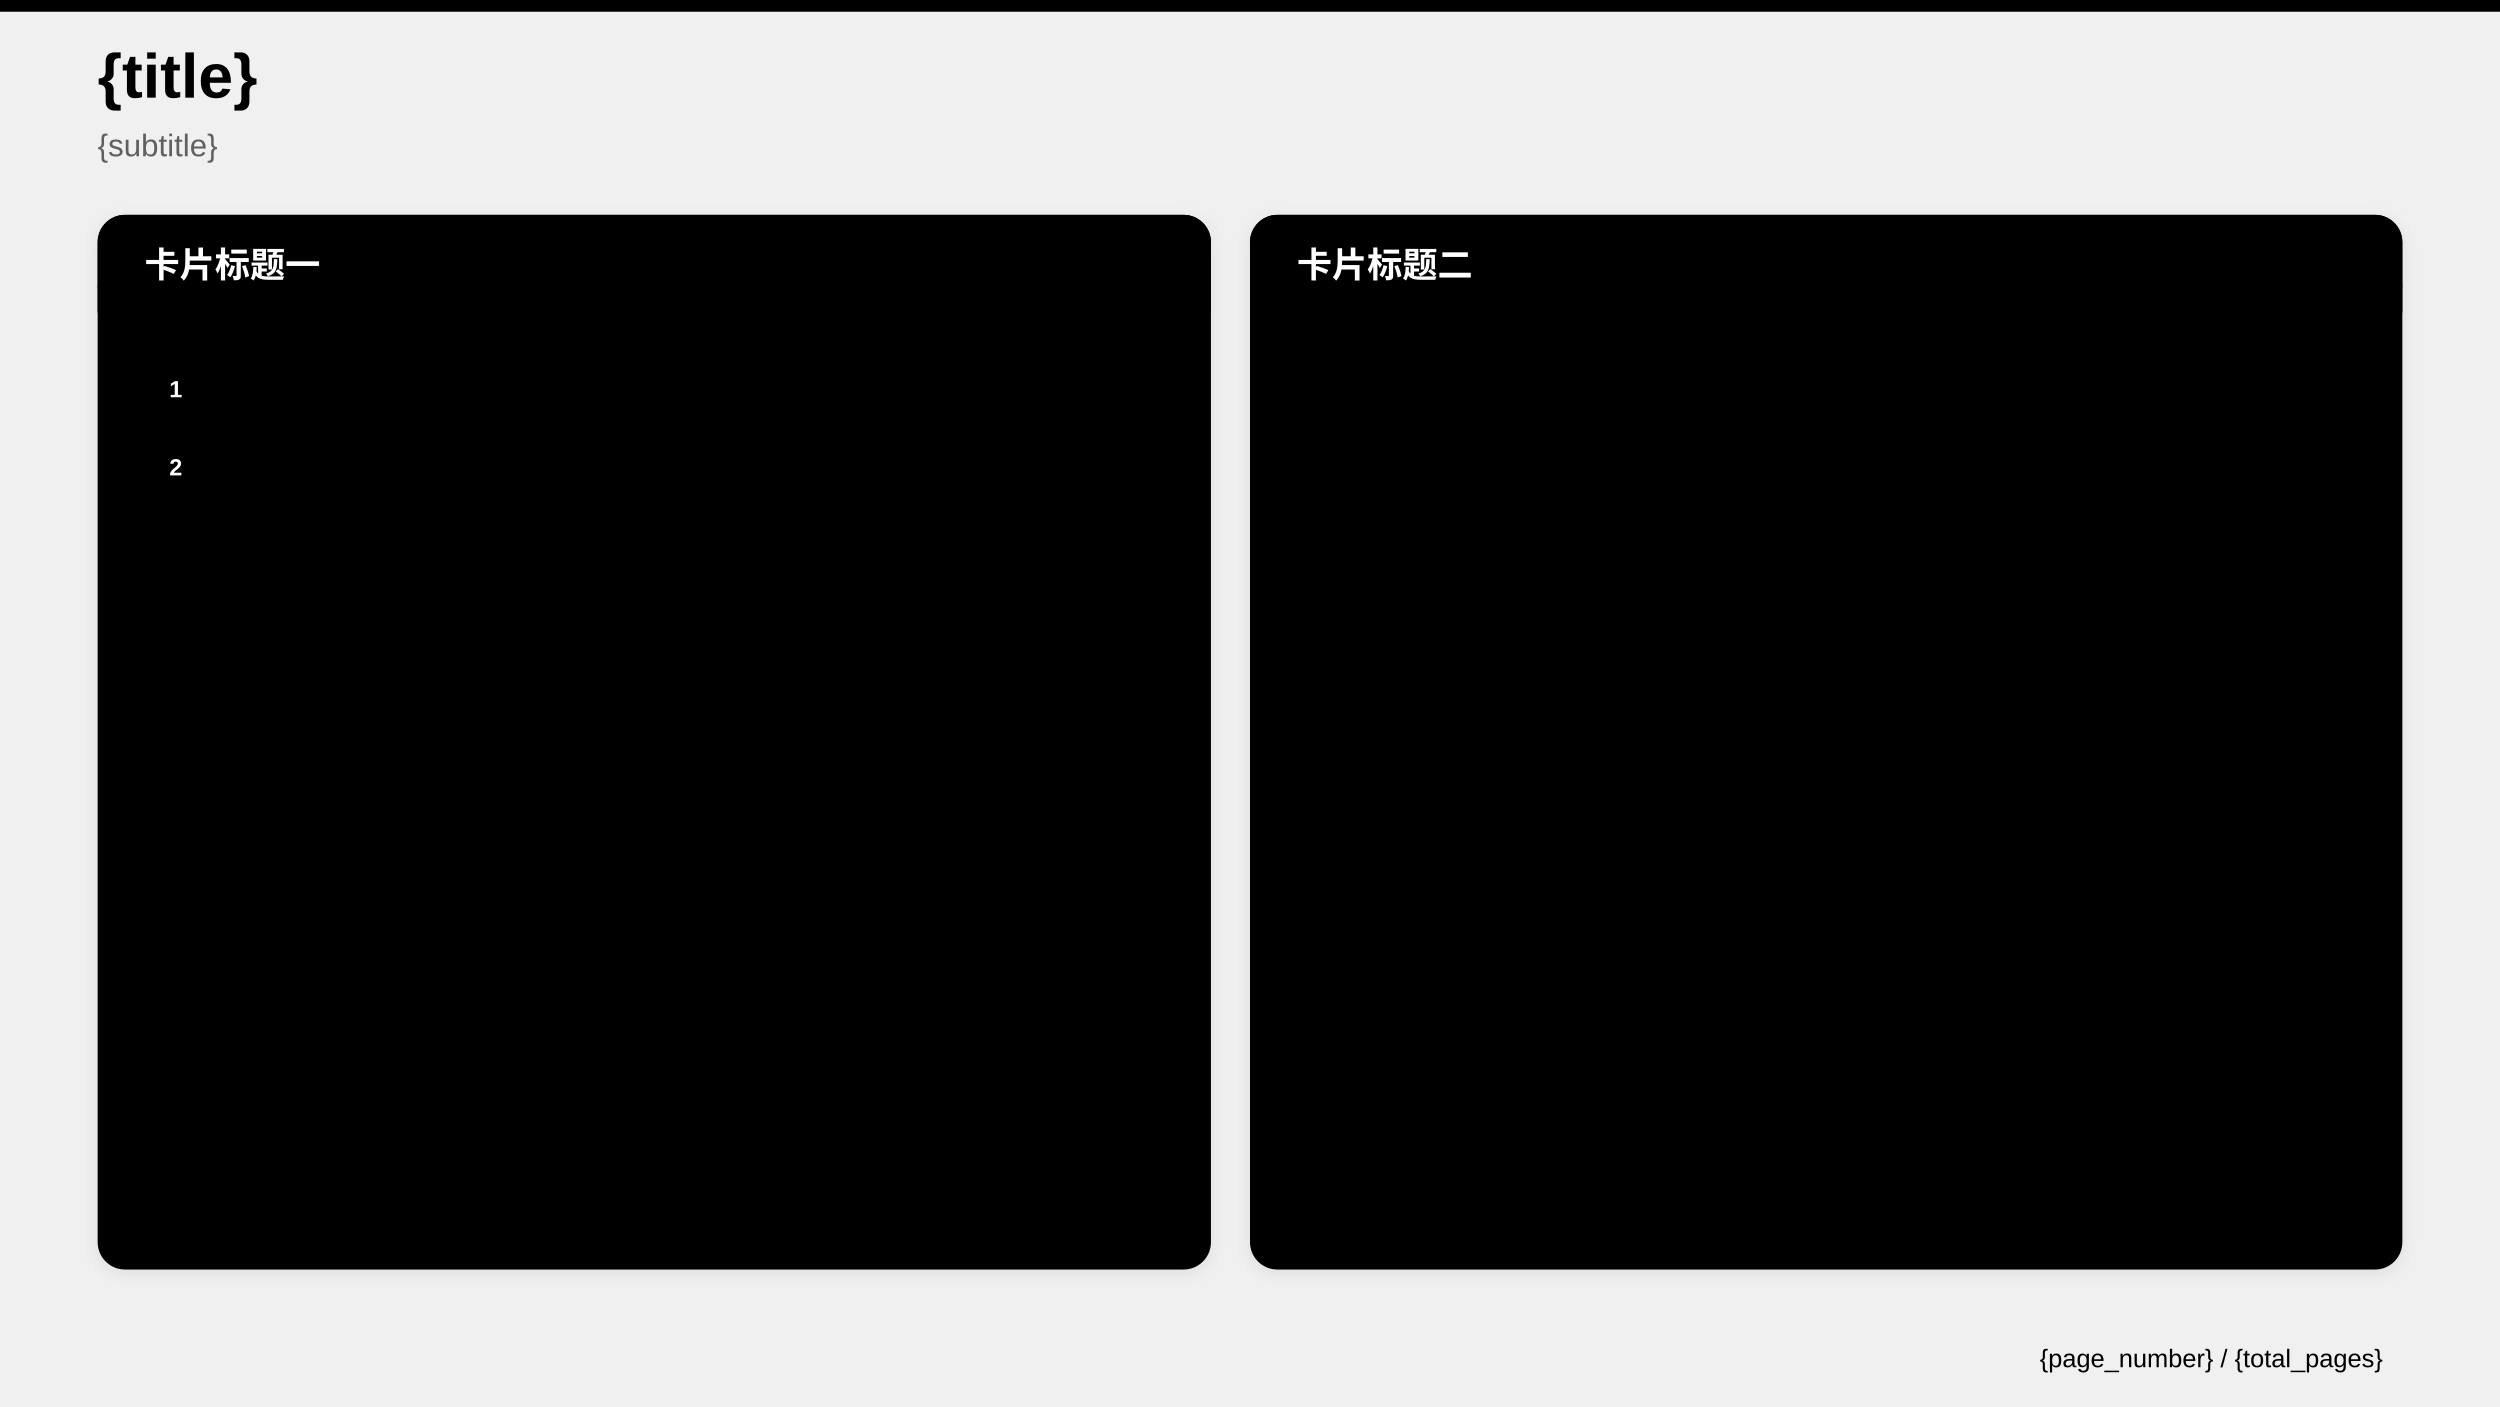
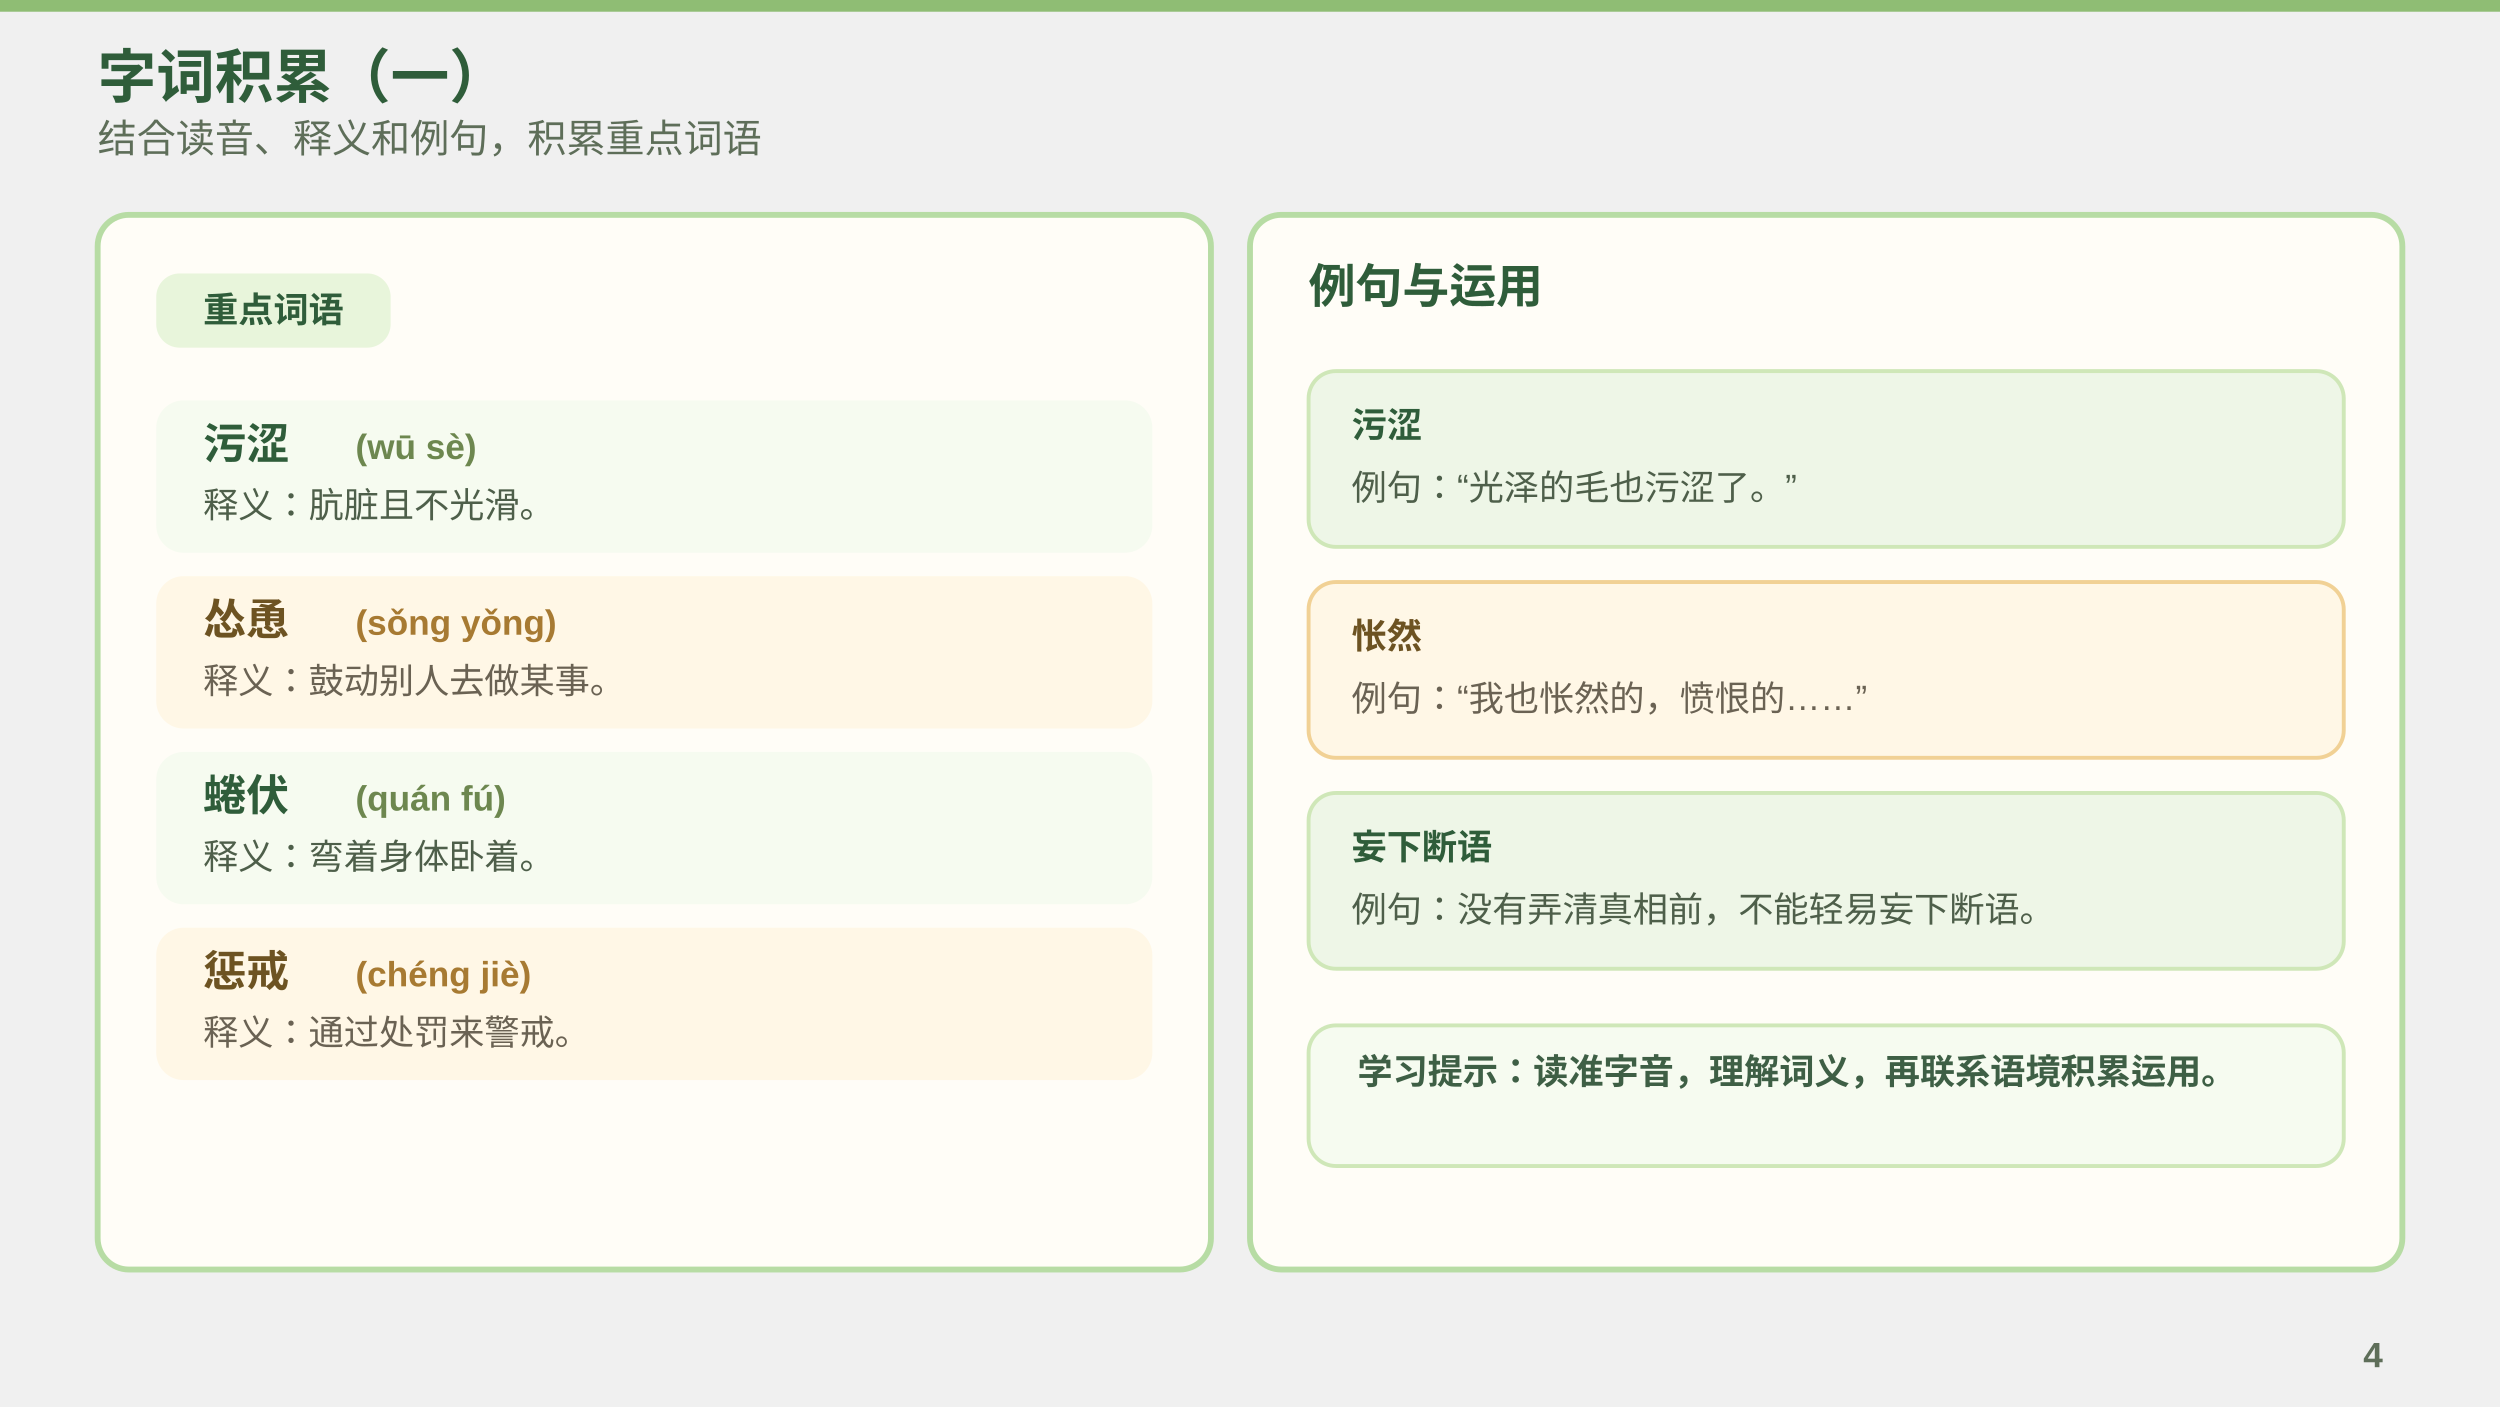
<svg xmlns="http://www.w3.org/2000/svg" viewBox="0 0 1280 720">
-   <defs>
-     <filter id="shadow" x="-5%" y="-5%" width="110%" height="110%">
-       <feDropShadow dx="0" dy="2" stdDeviation="4" flood-opacity="0.08" />
-     </filter>
-   </defs>
-   <rect x="0" y="0" width="1280" height="6" fill="{primary_color}" />
-   <text x="50" y="50" font-size="32" font-weight="bold" fill="{heading_color}" font-family="Noto Sans SC, 微软雅黑, Microsoft YaHei, Arial, Helvetica, sans-serif">
-     {title}
-   </text>
-   <text x="50" y="80" font-size="16" fill="{text_color}" fill-opacity="0.6" font-family="Noto Sans SC, 微软雅黑, Microsoft YaHei, Arial, Helvetica, sans-serif">
-     {subtitle}
-   </text>
-   <rect x="50" y="110" width="570" height="540" rx="14" fill="{card_bg_color}" filter="url(#shadow)" />
-   <rect x="50" y="110" width="570" height="50" rx="14" fill="{primary_color}" />
-   <rect x="50" y="146" width="570" height="14" fill="{primary_color}" />
-   <text x="74" y="142" font-size="18" font-weight="bold" fill="white" font-family="Noto Sans SC, 微软雅黑, Microsoft YaHei, Arial, Helvetica, sans-serif">
-     卡片标题一
-   </text>
-   <circle cx="90" cy="200" r="14" fill="{secondary_color}" />
-   <text x="90" y="200" text-anchor="middle" dominant-baseline="middle" font-size="12" font-weight="bold" fill="white" font-family="Noto Sans SC, 微软雅黑, Microsoft YaHei, Arial, Helvetica, sans-serif">1</text>
-   <text x="120" y="205" font-size="16" fill="{text_color}" font-family="Noto Sans SC, 微软雅黑, Microsoft YaHei, Arial, Helvetica, sans-serif">
-     要点内容第一条
-   </text>
-   <circle cx="90" cy="240" r="14" fill="{secondary_color}" />
-   <text x="90" y="240" text-anchor="middle" dominant-baseline="middle" font-size="12" font-weight="bold" fill="white" font-family="Noto Sans SC, 微软雅黑, Microsoft YaHei, Arial, Helvetica, sans-serif">2</text>
-   <text x="120" y="245" font-size="16" fill="{text_color}" font-family="Noto Sans SC, 微软雅黑, Microsoft YaHei, Arial, Helvetica, sans-serif">
-     要点内容第二条
-   </text>
-   <rect x="640" y="110" width="590" height="540" rx="14" fill="{card_bg_color}" filter="url(#shadow)" />
-   <rect x="640" y="110" width="590" height="50" rx="14" fill="{secondary_color}" />
-   <rect x="640" y="146" width="590" height="14" fill="{secondary_color}" />
-   <text x="664" y="142" font-size="18" font-weight="bold" fill="white" font-family="Noto Sans SC, 微软雅黑, Microsoft YaHei, Arial, Helvetica, sans-serif">
-     卡片标题二
-   </text>
-   <text x="1220" y="700" text-anchor="end" font-size="13" fill="{text_color}" font-family="Noto Sans SC, 微软雅黑, Microsoft YaHei, Arial, Helvetica, sans-serif">
-     {page_number} / {total_pages}
-   </text>
+   <rect x="0" y="0" width="1280" height="6" fill="#8FBD74" />
+   <text x="50" y="50" font-size="30" font-weight="700" fill="#2F5D3A" font-family="Noto Sans SC, Source Han Sans SC, Microsoft YaHei, SimHei, Arial, sans-serif">字词积累（一）</text>
+   <text x="50" y="78" font-size="20" font-weight="500" fill="#5E6E59" font-family="Noto Sans SC, Source Han Sans SC, Microsoft YaHei, SimHei, Arial, sans-serif">结合读音、释义和例句，积累重点词语</text>
+   <g>
+     <rect x="50" y="110" width="570" height="540" rx="16" fill="#FFFDF7" stroke="#B7DCA4" stroke-width="3" />
+     <rect x="80" y="140" width="120" height="38" rx="12" fill="#E8F5DB" />
+     <text x="140" y="165" text-anchor="middle" font-size="18" font-weight="700" fill="#2F5D3A" font-family="Noto Sans SC, Source Han Sans SC, Microsoft YaHei, SimHei, Arial, sans-serif">重点词语</text>
+     <g>
+       <rect x="80" y="205" width="510" height="78" rx="14" fill="#F6FBF0" />
+       <text x="104" y="235" font-size="22" font-weight="700" fill="#2F5D3A" font-family="Noto Sans SC, Source Han Sans SC, Microsoft YaHei, SimHei, Arial, sans-serif">污涩</text>
+       <text x="182" y="235" font-size="18" font-weight="600" fill="#6D874F" font-family="Arial, sans-serif">(wū sè)</text>
+       <text x="104" y="265" font-size="18" font-weight="500" fill="#4E5F4A" font-family="Noto Sans SC, Source Han Sans SC, Microsoft YaHei, SimHei, Arial, sans-serif">释义：肮脏且不光滑。</text>
+     </g>
+     <g>
+       <rect x="80" y="295" width="510" height="78" rx="14" fill="#FFF7E6" />
+       <text x="104" y="325" font-size="22" font-weight="700" fill="#6D5322" font-family="Noto Sans SC, Source Han Sans SC, Microsoft YaHei, SimHei, Arial, sans-serif">怂恿</text>
+       <text x="182" y="325" font-size="18" font-weight="600" fill="#A77A32" font-family="Arial, sans-serif">(sǒng yǒng)</text>
+       <text x="104" y="355" font-size="18" font-weight="500" fill="#6A6253" font-family="Noto Sans SC, Source Han Sans SC, Microsoft YaHei, SimHei, Arial, sans-serif">释义：鼓动别人去做某事。</text>
+     </g>
+     <g>
+       <rect x="80" y="385" width="510" height="78" rx="14" fill="#F6FBF0" />
+       <text x="104" y="415" font-size="22" font-weight="700" fill="#2F5D3A" font-family="Noto Sans SC, Source Han Sans SC, Microsoft YaHei, SimHei, Arial, sans-serif">蜷伏</text>
+       <text x="182" y="415" font-size="18" font-weight="600" fill="#6D874F" font-family="Arial, sans-serif">(quán fú)</text>
+       <text x="104" y="445" font-size="18" font-weight="500" fill="#4E5F4A" font-family="Noto Sans SC, Source Han Sans SC, Microsoft YaHei, SimHei, Arial, sans-serif">释义：弯着身体卧着。</text>
+     </g>
+     <g>
+       <rect x="80" y="475" width="510" height="78" rx="14" fill="#FFF7E6" />
+       <text x="104" y="505" font-size="22" font-weight="700" fill="#6D5322" font-family="Noto Sans SC, Source Han Sans SC, Microsoft YaHei, SimHei, Arial, sans-serif">惩戒</text>
+       <text x="182" y="505" font-size="18" font-weight="600" fill="#A77A32" font-family="Arial, sans-serif">(chéng jiè)</text>
+       <text x="104" y="535" font-size="18" font-weight="500" fill="#6A6253" font-family="Noto Sans SC, Source Han Sans SC, Microsoft YaHei, SimHei, Arial, sans-serif">释义：通过处罚来警戒。</text>
+     </g>
+   </g>
+   <g>
+     <rect x="640" y="110" width="590" height="540" rx="16" fill="#FFFDF7" stroke="#B7DCA4" stroke-width="3" />
+     <text x="670" y="155" font-size="24" font-weight="800" fill="#2F5D3A" font-family="Noto Sans SC, Source Han Sans SC, Microsoft YaHei, SimHei, Arial, sans-serif">例句与运用</text>
+     <rect x="670" y="190" width="530" height="90" rx="14" fill="#EEF6E7" stroke="#CFE7B8" stroke-width="2" />
+     <text x="692" y="224" font-size="18" font-weight="600" fill="#2F5D3A" font-family="Noto Sans SC, Source Han Sans SC, Microsoft YaHei, SimHei, Arial, sans-serif">污涩</text>
+     <text x="692" y="256" font-size="18" font-weight="500" fill="#4E5F4A" font-family="Noto Sans SC, Source Han Sans SC, Microsoft YaHei, SimHei, Arial, sans-serif">例句：“光泽的毛也污涩了。”</text>
+     <rect x="670" y="298" width="530" height="90" rx="14" fill="#FFF7E6" stroke="#F1D195" stroke-width="2" />
+     <text x="692" y="332" font-size="18" font-weight="600" fill="#6D5322" font-family="Noto Sans SC, Source Han Sans SC, Microsoft YaHei, SimHei, Arial, sans-serif">怅然</text>
+     <text x="692" y="364" font-size="18" font-weight="500" fill="#6A6253" font-family="Noto Sans SC, Source Han Sans SC, Microsoft YaHei, SimHei, Arial, sans-serif">例句：“我也怅然的，愤恨的……”</text>
+     <rect x="670" y="406" width="530" height="90" rx="14" fill="#EEF6E7" stroke="#CFE7B8" stroke-width="2" />
+     <text x="692" y="440" font-size="18" font-weight="600" fill="#2F5D3A" font-family="Noto Sans SC, Source Han Sans SC, Microsoft YaHei, SimHei, Arial, sans-serif">妄下断语</text>
+     <text x="692" y="472" font-size="18" font-weight="500" fill="#4E5F4A" font-family="Noto Sans SC, Source Han Sans SC, Microsoft YaHei, SimHei, Arial, sans-serif">例句：没有弄清真相前，不能轻易妄下断语。</text>
+     <rect x="670" y="525" width="530" height="72" rx="14" fill="#F6FBF0" stroke="#CFE7B8" stroke-width="2" />
+     <text x="695" y="555" font-size="18" font-weight="700" fill="#3E5F45" font-family="Noto Sans SC, Source Han Sans SC, Microsoft YaHei, SimHei, Arial, sans-serif">学习提示：读准字音，理解词义，再联系语境积累运用。</text>
+   </g>
+   <text x="1220" y="700" text-anchor="end" font-size="18" font-weight="600" fill="#5E6E59" font-family="Arial, sans-serif">4</text>
</svg>
